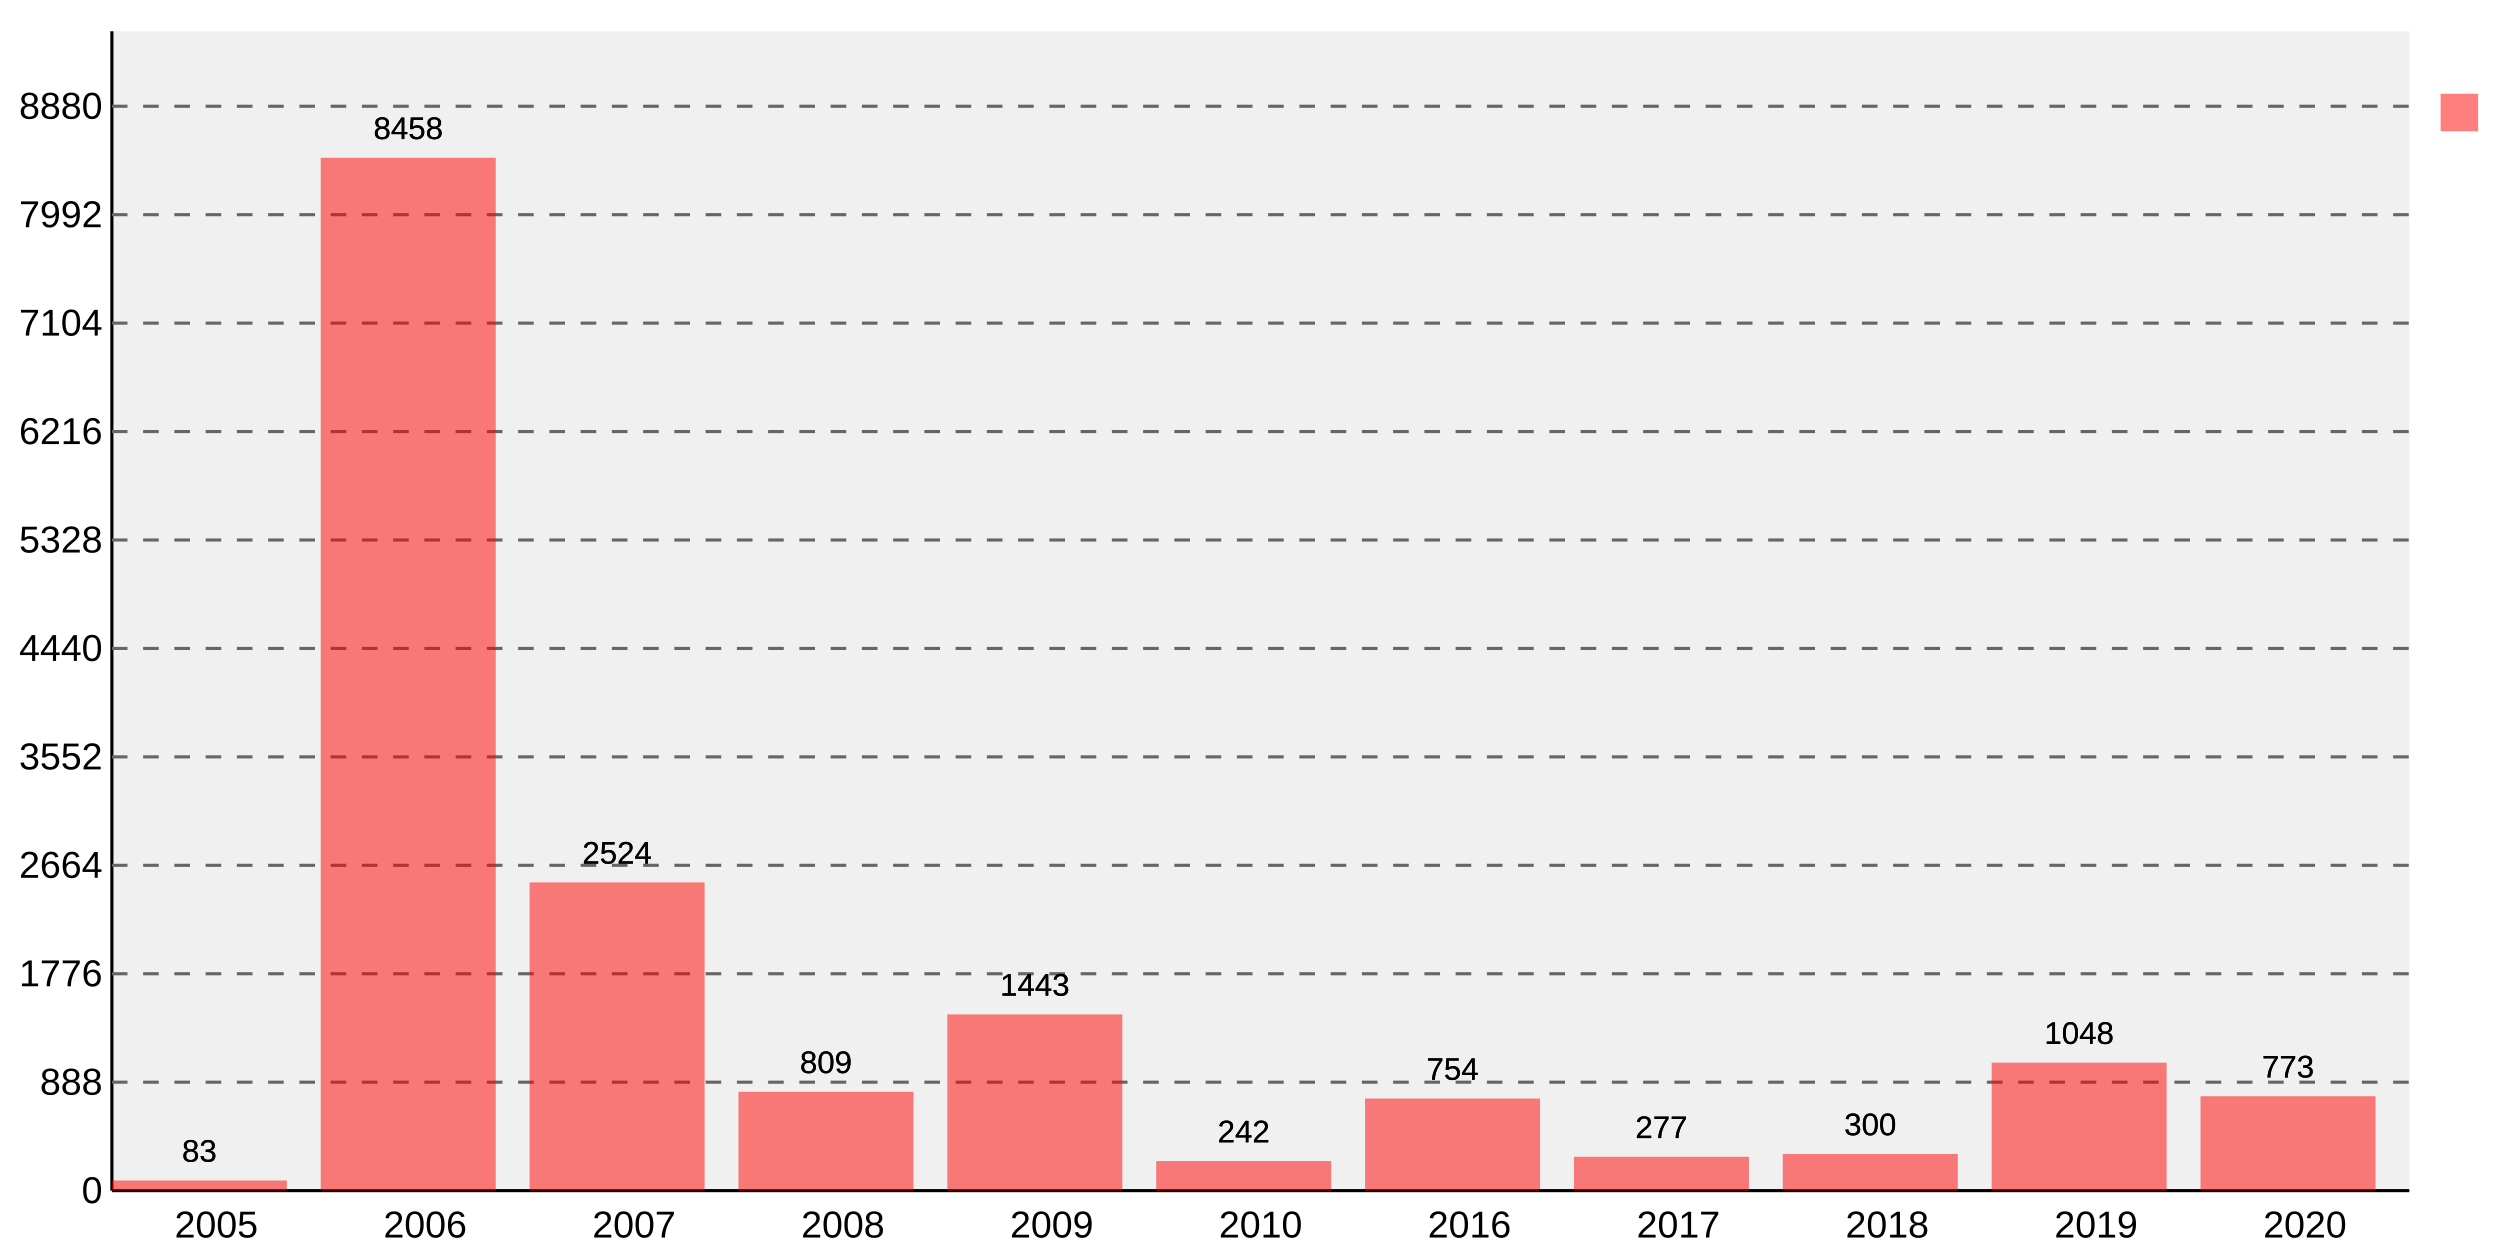
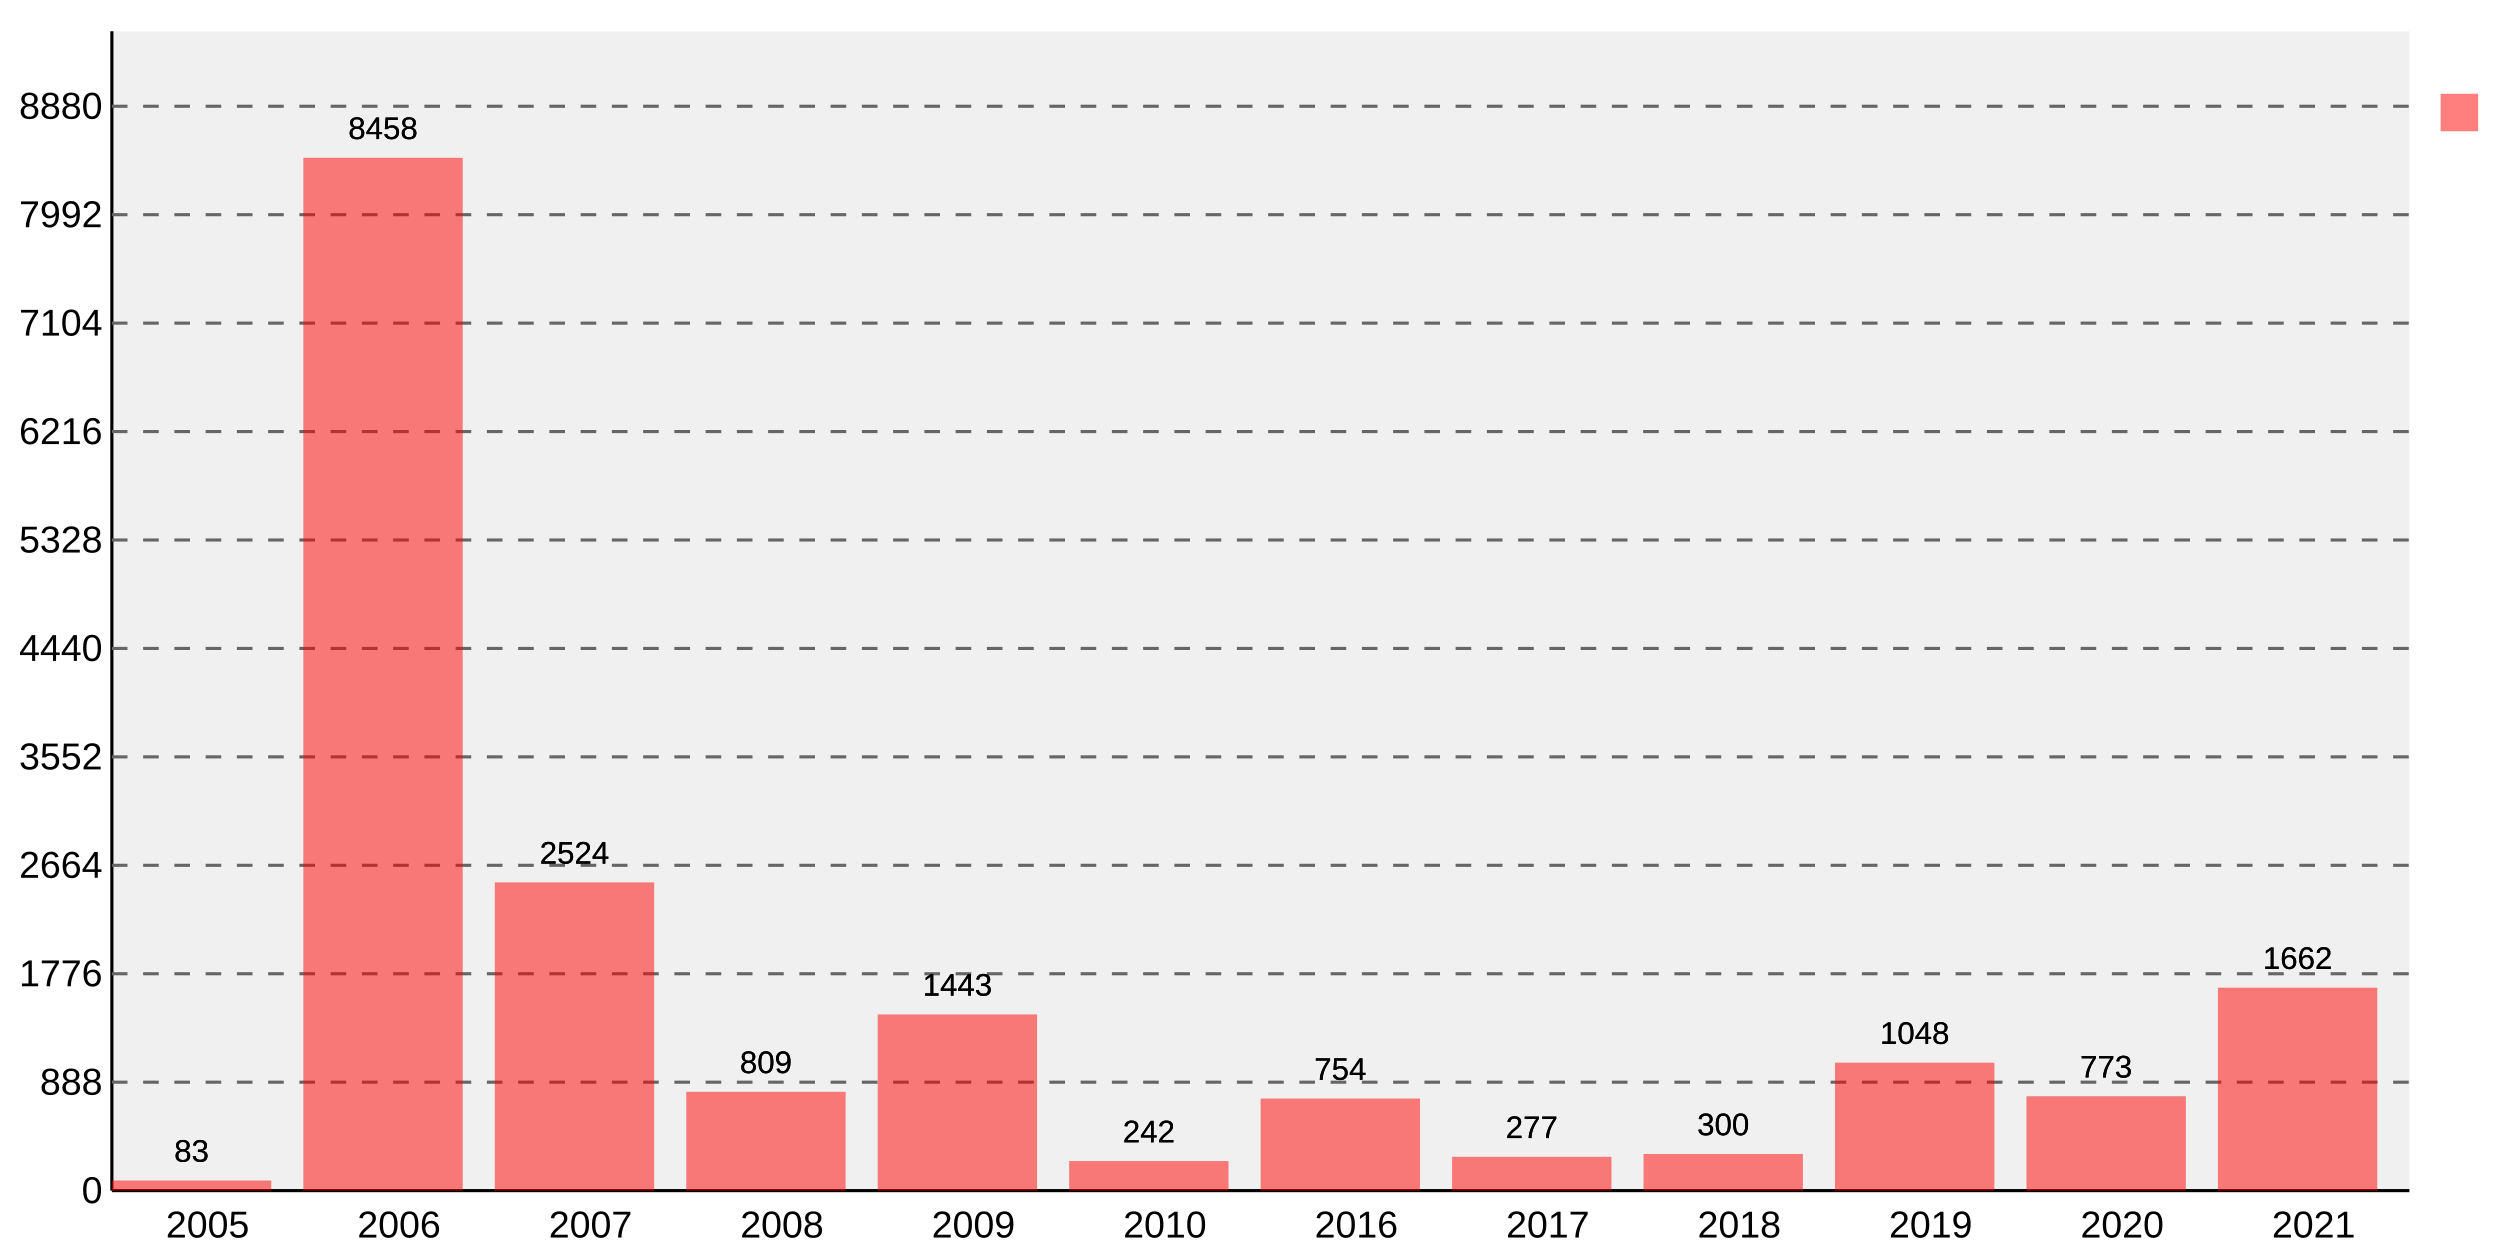
<svg xmlns="http://www.w3.org/2000/svg" viewBox="0 0 800 400">
  <defs>
    <style type="text/css">/*
Base styles for svg.charts.Graph
*/
.svgBackground {
    fill: #fff
    }
.graphBackground {
    fill: #f0f0f0
    }
/* graphs titles */
.mainTitle {
    text-anchor: middle;
    fill: #000;
    font-size: 16px;
    font-family: "Arial", sans-serif;
    font-weight: normal
    }
.subTitle {
    text-anchor: middle;
    fill: #999;
    font-size: 14px;
    font-family: "Arial", sans-serif;
    font-weight: normal
    }
.axis {
    stroke: #000;
    stroke-width: 1px
    }
.guideLines {
    stroke: #666;
    stroke-width: 1px;
    stroke-dasharray: 5, 5
    }
.xAxisLabels {
    text-anchor: middle;
    fill: #000;
    font-size: 12px;
    font-family: "Arial", sans-serif;
    font-weight: normal
    }
.yAxisLabels {
    text-anchor: end;
    fill: #000;
    font-size: 12px;
    font-family: "Arial", sans-serif;
    font-weight: normal
    }
.xAxisTitle {
    text-anchor: middle;
    fill: #f00;
    font-size: 14px;
    font-family: "Arial", sans-serif;
    font-weight: normal
    }
.yAxisTitle {
    fill: #f00;
    text-anchor: middle;
    font-size: 14px;
    font-family: "Arial", sans-serif;
    font-weight: normal
    }
.dataPointLabel {
    fill: #000;
    text-anchor: middle;
    font-size: 10px;
    font-family: "Arial", sans-serif;
    font-weight: normal
    }
.staggerGuideLine {
    fill: none;
    stroke: #000;
    stroke-width: 0.5px
    }
.keyText {
    fill: #000;
    text-anchor: start;
    font-size: 10px;
    font-family: "Arial", sans-serif;
    font-weight: normal
    }
/*
default fill styles for multiple datasets (probably only use a single
dataset on this graph though)
*/
.key1, .fill1 {
    fill: #f00;
    fill-opacity: 0.5;
    stroke: none;
    stroke-width: 0.5px
    }
.key2, .fill2 {
    fill: #00f;
    fill-opacity: 0.5;
    stroke: none;
    stroke-width: 1px
    }
.key3, .fill3 {
    fill: #0f0;
    fill-opacity: 0.5;
    stroke: none;
    stroke-width: 1px
    }
.key4, .fill4 {
    fill: #fc0;
    fill-opacity: 0.5;
    stroke: none;
    stroke-width: 1px
    }
.key5, .fill5 {
    fill: #0cf;
    fill-opacity: 0.5;
    stroke: none;
    stroke-width: 1px
    }
.key6, .fill6 {
    fill: #f0f;
    fill-opacity: 0.5;
    stroke: none;
    stroke-width: 1px
    }
.key7, .fill7 {
    fill: #0ff;
    fill-opacity: 0.5;
    stroke: none;
    stroke-width: 1px
    }
.key8, .fill8 {
    fill: #ff0;
    fill-opacity: 0.5;
    stroke: none;
    stroke-width: 1px
    }
.key9, .fill9 {
    fill: #c66;
    fill-opacity: 0.5;
    stroke: none;
    stroke-width: 1px
    }
.key10, .fill10 {
    fill: #639;
    fill-opacity: 0.5;
    stroke: none;
    stroke-width: 1px
    }
.key11, .fill11 {
    fill: #390;
    fill-opacity: 0.5;
    stroke: none;
    stroke-width: 1px
    }
.key12, .fill12 {
    fill: #96F;
    fill-opacity: 0.5;
    stroke: none;
    stroke-width: 1px
    }</style>
  </defs>
  <rect width="800" height="400" x="0" y="0" class="svgBackground" />
  <g transform="translate (35.8 10)">
    <rect x="0" y="0" width="735.2" height="371" class="graphBackground" />
    <path d="M 0 0 v371" class="axis" id="xAxis" />
    <path d="M 0 371 h735.2" class="axis" id="yAxis" />
-     <text class="xAxisLabels" x="33.418" y="386" style="text-anchor: middle">2005</text>
-     <text class="xAxisLabels" x="100.255" y="386" style="text-anchor: middle">2006</text>
-     <text class="xAxisLabels" x="167.091" y="386" style="text-anchor: middle">2007</text>
-     <text class="xAxisLabels" x="233.927" y="386" style="text-anchor: middle">2008</text>
-     <text class="xAxisLabels" x="300.764" y="386" style="text-anchor: middle">2009</text>
-     <text class="xAxisLabels" x="367.6" y="386" style="text-anchor: middle">2010</text>
-     <text class="xAxisLabels" x="434.436" y="386" style="text-anchor: middle">2016</text>
-     <text class="xAxisLabels" x="501.273" y="386" style="text-anchor: middle">2017</text>
-     <text class="xAxisLabels" x="568.109" y="386" style="text-anchor: middle">2018</text>
-     <text class="xAxisLabels" x="634.945" y="386" style="text-anchor: middle">2019</text>
-     <text class="xAxisLabels" x="701.782" y="386" style="text-anchor: middle">2020</text>
+     <text class="xAxisLabels" x="30.633" y="386" style="text-anchor: middle">2005</text>
+     <text class="xAxisLabels" x="91.9" y="386" style="text-anchor: middle">2006</text>
+     <text class="xAxisLabels" x="153.167" y="386" style="text-anchor: middle">2007</text>
+     <text class="xAxisLabels" x="214.433" y="386" style="text-anchor: middle">2008</text>
+     <text class="xAxisLabels" x="275.7" y="386" style="text-anchor: middle">2009</text>
+     <text class="xAxisLabels" x="336.967" y="386" style="text-anchor: middle">2010</text>
+     <text class="xAxisLabels" x="398.233" y="386" style="text-anchor: middle">2016</text>
+     <text class="xAxisLabels" x="459.5" y="386" style="text-anchor: middle">2017</text>
+     <text class="xAxisLabels" x="520.767" y="386" style="text-anchor: middle">2018</text>
+     <text class="xAxisLabels" x="582.033" y="386" style="text-anchor: middle">2019</text>
+     <text class="xAxisLabels" x="643.3" y="386" style="text-anchor: middle">2020</text>
+     <text class="xAxisLabels" x="704.567" y="386" style="text-anchor: middle">2021</text>
    <text class="yAxisLabels" x="-3" y="375.0" style="text-anchor: end">0</text>
    <text class="yAxisLabels" x="-3" y="340.3" style="text-anchor: end">888</text>
    <text class="yAxisLabels" x="-3" y="305.6" style="text-anchor: end">1776</text>
    <text class="yAxisLabels" x="-3" y="270.9" style="text-anchor: end">2664</text>
    <text class="yAxisLabels" x="-3" y="236.2" style="text-anchor: end">3552</text>
    <text class="yAxisLabels" x="-3" y="201.5" style="text-anchor: end">4440</text>
    <text class="yAxisLabels" x="-3" y="166.8" style="text-anchor: end">5328</text>
    <text class="yAxisLabels" x="-3" y="132.1" style="text-anchor: end">6216</text>
    <text class="yAxisLabels" x="-3" y="97.4" style="text-anchor: end">7104</text>
    <text class="yAxisLabels" x="-3" y="62.7" style="text-anchor: end">7992</text>
    <text class="yAxisLabels" x="-3" y="28.0" style="text-anchor: end">8880</text>
    <path d="M 0 336.3 h735.2" class="guideLines" />
    <path d="M 0 301.6 h735.2" class="guideLines" />
    <path d="M 0 266.9 h735.2" class="guideLines" />
    <path d="M 0 232.2 h735.2" class="guideLines" />
    <path d="M 0 197.5 h735.2" class="guideLines" />
    <path d="M 0 162.8 h735.2" class="guideLines" />
    <path d="M 0 128.1 h735.2" class="guideLines" />
    <path d="M 0 93.4 h735.2" class="guideLines" />
    <path d="M 0 58.7 h735.2" class="guideLines" />
    <path d="M 0 24.0 h735.2" class="guideLines" />
-     <rect x="0.0" y="367.757" width="56.0" height="3.243" class="fill1" />
-     <rect x="66.836" y="40.49" width="56.0" height="330.51" class="fill1" />
-     <rect x="133.673" y="272.371" width="56.0" height="98.629" class="fill1" />
-     <rect x="200.509" y="339.387" width="56.0" height="31.613" class="fill1" />
-     <rect x="267.345" y="314.613" width="56.0" height="56.388" class="fill1" />
-     <rect x="334.182" y="361.543" width="56.0" height="9.457" class="fill1" />
-     <rect x="401.018" y="341.536" width="56.0" height="29.464" class="fill1" />
-     <rect x="467.855" y="360.176" width="56.0" height="10.824" class="fill1" />
-     <rect x="534.691" y="359.277" width="56.0" height="11.723" class="fill1" />
-     <rect x="601.527" y="330.048" width="56.0" height="40.952" class="fill1" />
-     <rect x="668.364" y="340.794" width="56.0" height="30.206" class="fill1" />
+     <rect x="0.0" y="367.757" width="51.0" height="3.243" class="fill1" />
+     <rect x="61.267" y="40.49" width="51.0" height="330.51" class="fill1" />
+     <rect x="122.533" y="272.371" width="51.0" height="98.629" class="fill1" />
+     <rect x="183.8" y="339.387" width="51.0" height="31.613" class="fill1" />
+     <rect x="245.067" y="314.613" width="51.0" height="56.388" class="fill1" />
+     <rect x="306.333" y="361.543" width="51.0" height="9.457" class="fill1" />
+     <rect x="367.6" y="341.536" width="51.0" height="29.464" class="fill1" />
+     <rect x="428.867" y="360.176" width="51.0" height="10.824" class="fill1" />
+     <rect x="490.133" y="359.277" width="51.0" height="11.723" class="fill1" />
+     <rect x="551.4" y="330.048" width="51.0" height="40.952" class="fill1" />
+     <rect x="612.667" y="340.794" width="51.0" height="30.206" class="fill1" />
+     <rect x="673.933" y="306.055" width="51.0" height="64.945" class="fill1" />
    <g>
-       <text x="28.0" y="361.757" class="dataPointLabel" style="None stroke: #fff; stroke-width: 2;">83</text>
-       <text x="28.0" y="361.757" class="dataPointLabel">83</text>
-       <text x="94.836" y="34.49" class="dataPointLabel" style="None stroke: #fff; stroke-width: 2;">8458</text>
-       <text x="94.836" y="34.49" class="dataPointLabel">8458</text>
-       <text x="161.673" y="266.371" class="dataPointLabel" style="None stroke: #fff; stroke-width: 2;">2524</text>
-       <text x="161.673" y="266.371" class="dataPointLabel">2524</text>
-       <text x="228.509" y="333.387" class="dataPointLabel" style="None stroke: #fff; stroke-width: 2;">809</text>
-       <text x="228.509" y="333.387" class="dataPointLabel">809</text>
-       <text x="295.345" y="308.613" class="dataPointLabel" style="None stroke: #fff; stroke-width: 2;">1443</text>
-       <text x="295.345" y="308.613" class="dataPointLabel">1443</text>
-       <text x="362.182" y="355.543" class="dataPointLabel" style="None stroke: #fff; stroke-width: 2;">242</text>
-       <text x="362.182" y="355.543" class="dataPointLabel">242</text>
-       <text x="429.018" y="335.536" class="dataPointLabel" style="None stroke: #fff; stroke-width: 2;">754</text>
-       <text x="429.018" y="335.536" class="dataPointLabel">754</text>
-       <text x="495.855" y="354.176" class="dataPointLabel" style="None stroke: #fff; stroke-width: 2;">277</text>
-       <text x="495.855" y="354.176" class="dataPointLabel">277</text>
-       <text x="562.691" y="353.277" class="dataPointLabel" style="None stroke: #fff; stroke-width: 2;">300</text>
-       <text x="562.691" y="353.277" class="dataPointLabel">300</text>
-       <text x="629.527" y="324.048" class="dataPointLabel" style="None stroke: #fff; stroke-width: 2;">1048</text>
-       <text x="629.527" y="324.048" class="dataPointLabel">1048</text>
-       <text x="696.364" y="334.794" class="dataPointLabel" style="None stroke: #fff; stroke-width: 2;">773</text>
-       <text x="696.364" y="334.794" class="dataPointLabel">773</text>
+       <text x="25.5" y="361.757" class="dataPointLabel" style="None stroke: #fff; stroke-width: 2;">83</text>
+       <text x="25.5" y="361.757" class="dataPointLabel">83</text>
+       <text x="86.767" y="34.49" class="dataPointLabel" style="None stroke: #fff; stroke-width: 2;">8458</text>
+       <text x="86.767" y="34.49" class="dataPointLabel">8458</text>
+       <text x="148.033" y="266.371" class="dataPointLabel" style="None stroke: #fff; stroke-width: 2;">2524</text>
+       <text x="148.033" y="266.371" class="dataPointLabel">2524</text>
+       <text x="209.3" y="333.387" class="dataPointLabel" style="None stroke: #fff; stroke-width: 2;">809</text>
+       <text x="209.3" y="333.387" class="dataPointLabel">809</text>
+       <text x="270.567" y="308.613" class="dataPointLabel" style="None stroke: #fff; stroke-width: 2;">1443</text>
+       <text x="270.567" y="308.613" class="dataPointLabel">1443</text>
+       <text x="331.833" y="355.543" class="dataPointLabel" style="None stroke: #fff; stroke-width: 2;">242</text>
+       <text x="331.833" y="355.543" class="dataPointLabel">242</text>
+       <text x="393.1" y="335.536" class="dataPointLabel" style="None stroke: #fff; stroke-width: 2;">754</text>
+       <text x="393.1" y="335.536" class="dataPointLabel">754</text>
+       <text x="454.367" y="354.176" class="dataPointLabel" style="None stroke: #fff; stroke-width: 2;">277</text>
+       <text x="454.367" y="354.176" class="dataPointLabel">277</text>
+       <text x="515.633" y="353.277" class="dataPointLabel" style="None stroke: #fff; stroke-width: 2;">300</text>
+       <text x="515.633" y="353.277" class="dataPointLabel">300</text>
+       <text x="576.9" y="324.048" class="dataPointLabel" style="None stroke: #fff; stroke-width: 2;">1048</text>
+       <text x="576.9" y="324.048" class="dataPointLabel">1048</text>
+       <text x="638.167" y="334.794" class="dataPointLabel" style="None stroke: #fff; stroke-width: 2;">773</text>
+       <text x="638.167" y="334.794" class="dataPointLabel">773</text>
+       <text x="699.433" y="300.055" class="dataPointLabel" style="None stroke: #fff; stroke-width: 2;">1662</text>
+       <text x="699.433" y="300.055" class="dataPointLabel">1662</text>
    </g>
  </g>
  <g transform="translate(781 30)">
    <rect x="0" y="0" width="12" height="12" class="key1" />
    <text x="17" y="12" class="keyText" />
  </g>
</svg>
